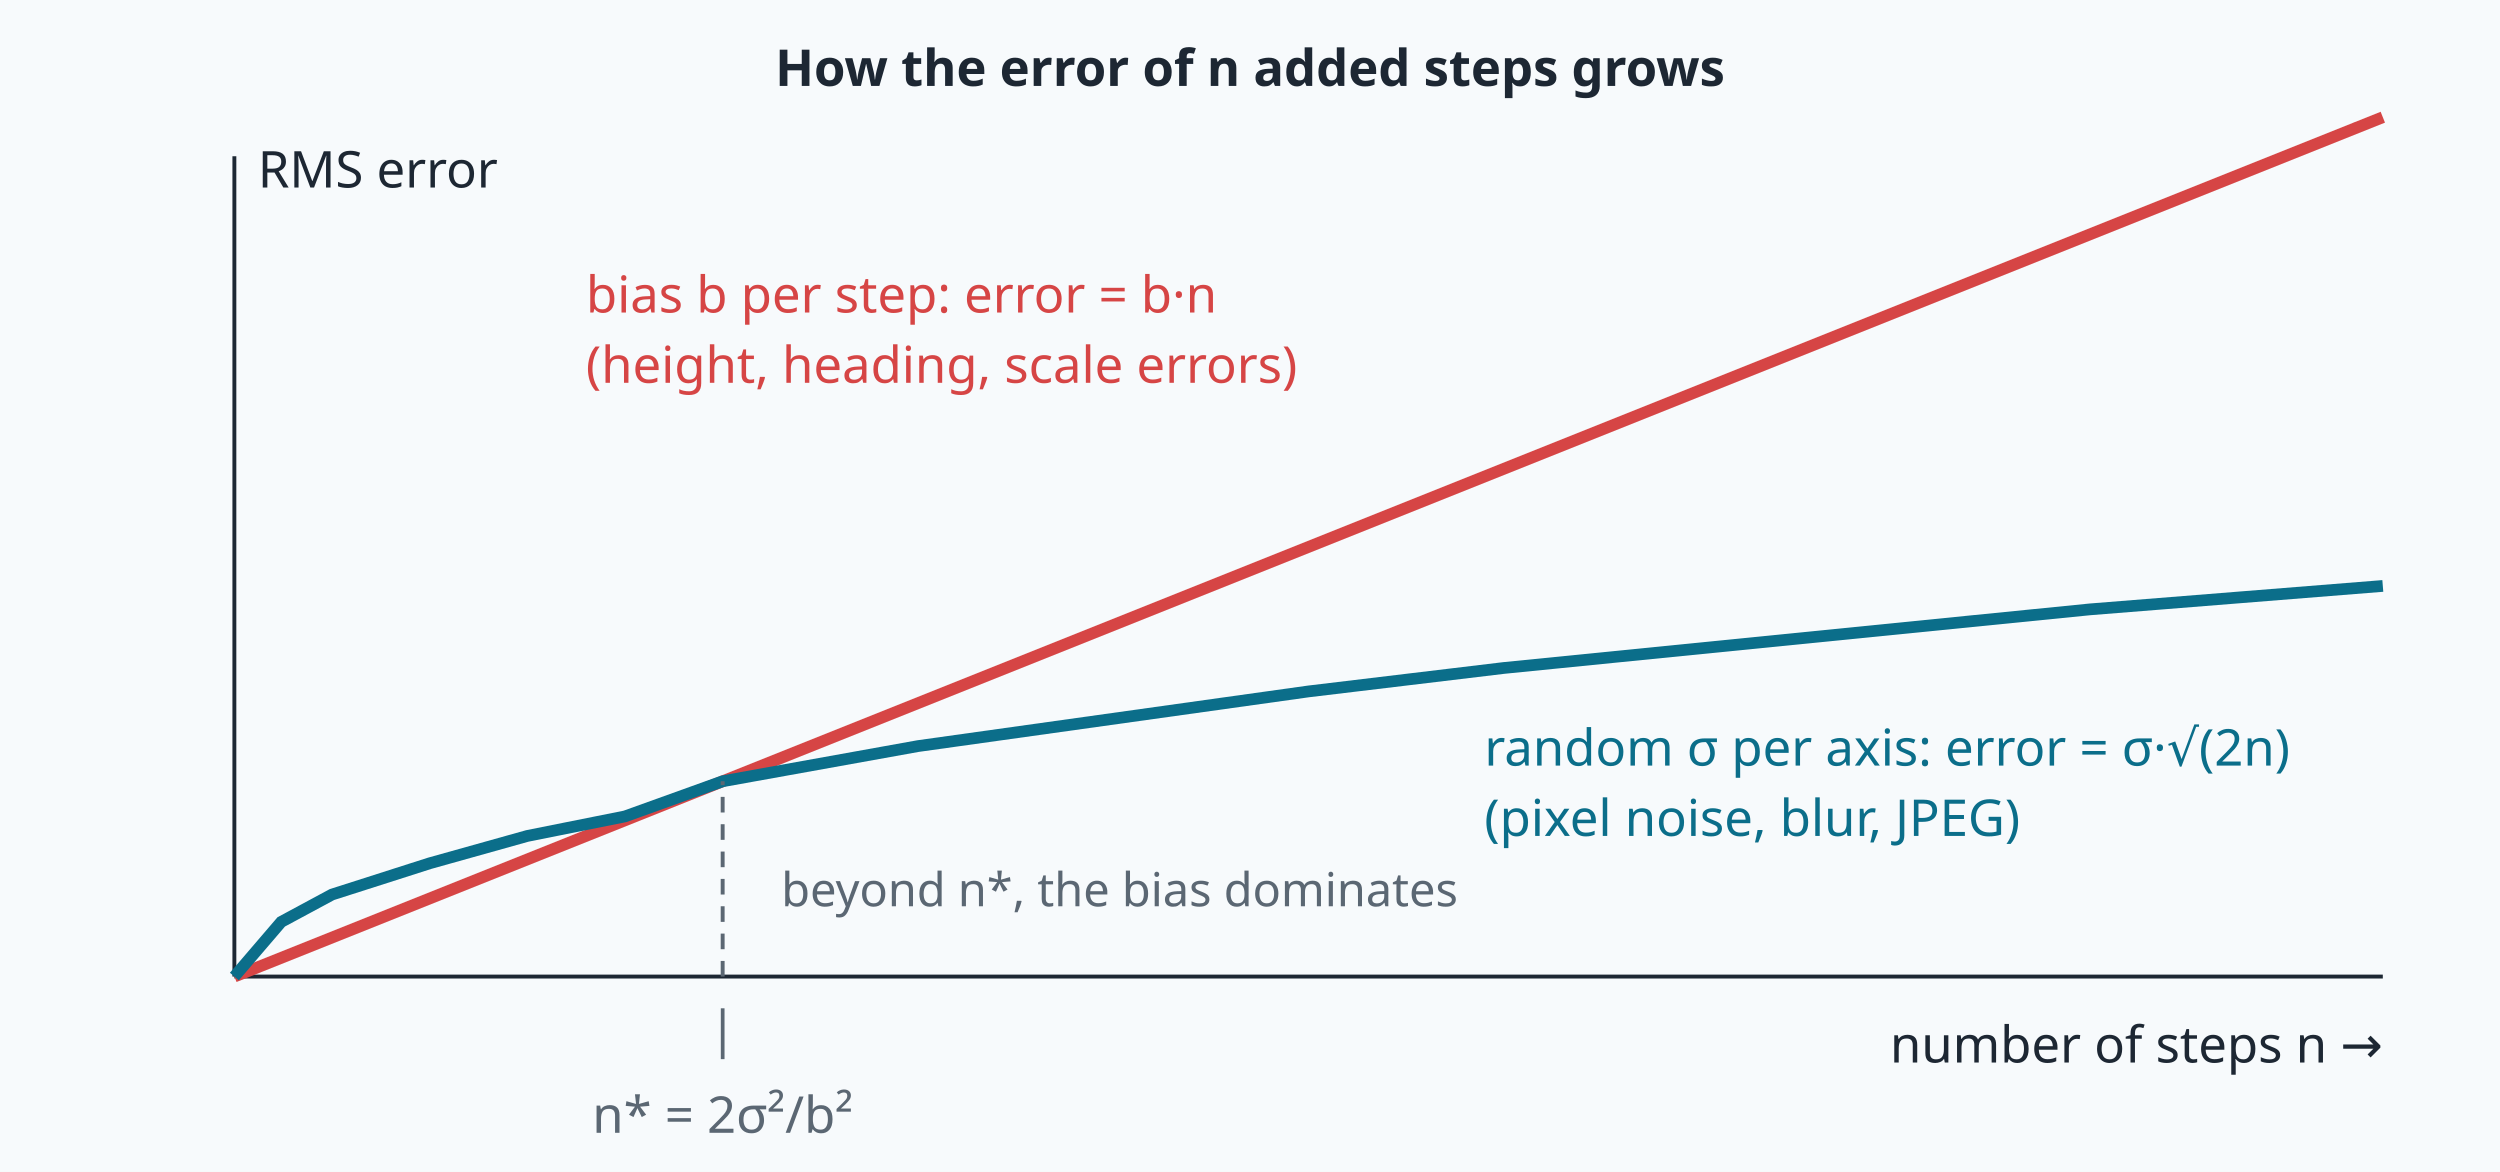
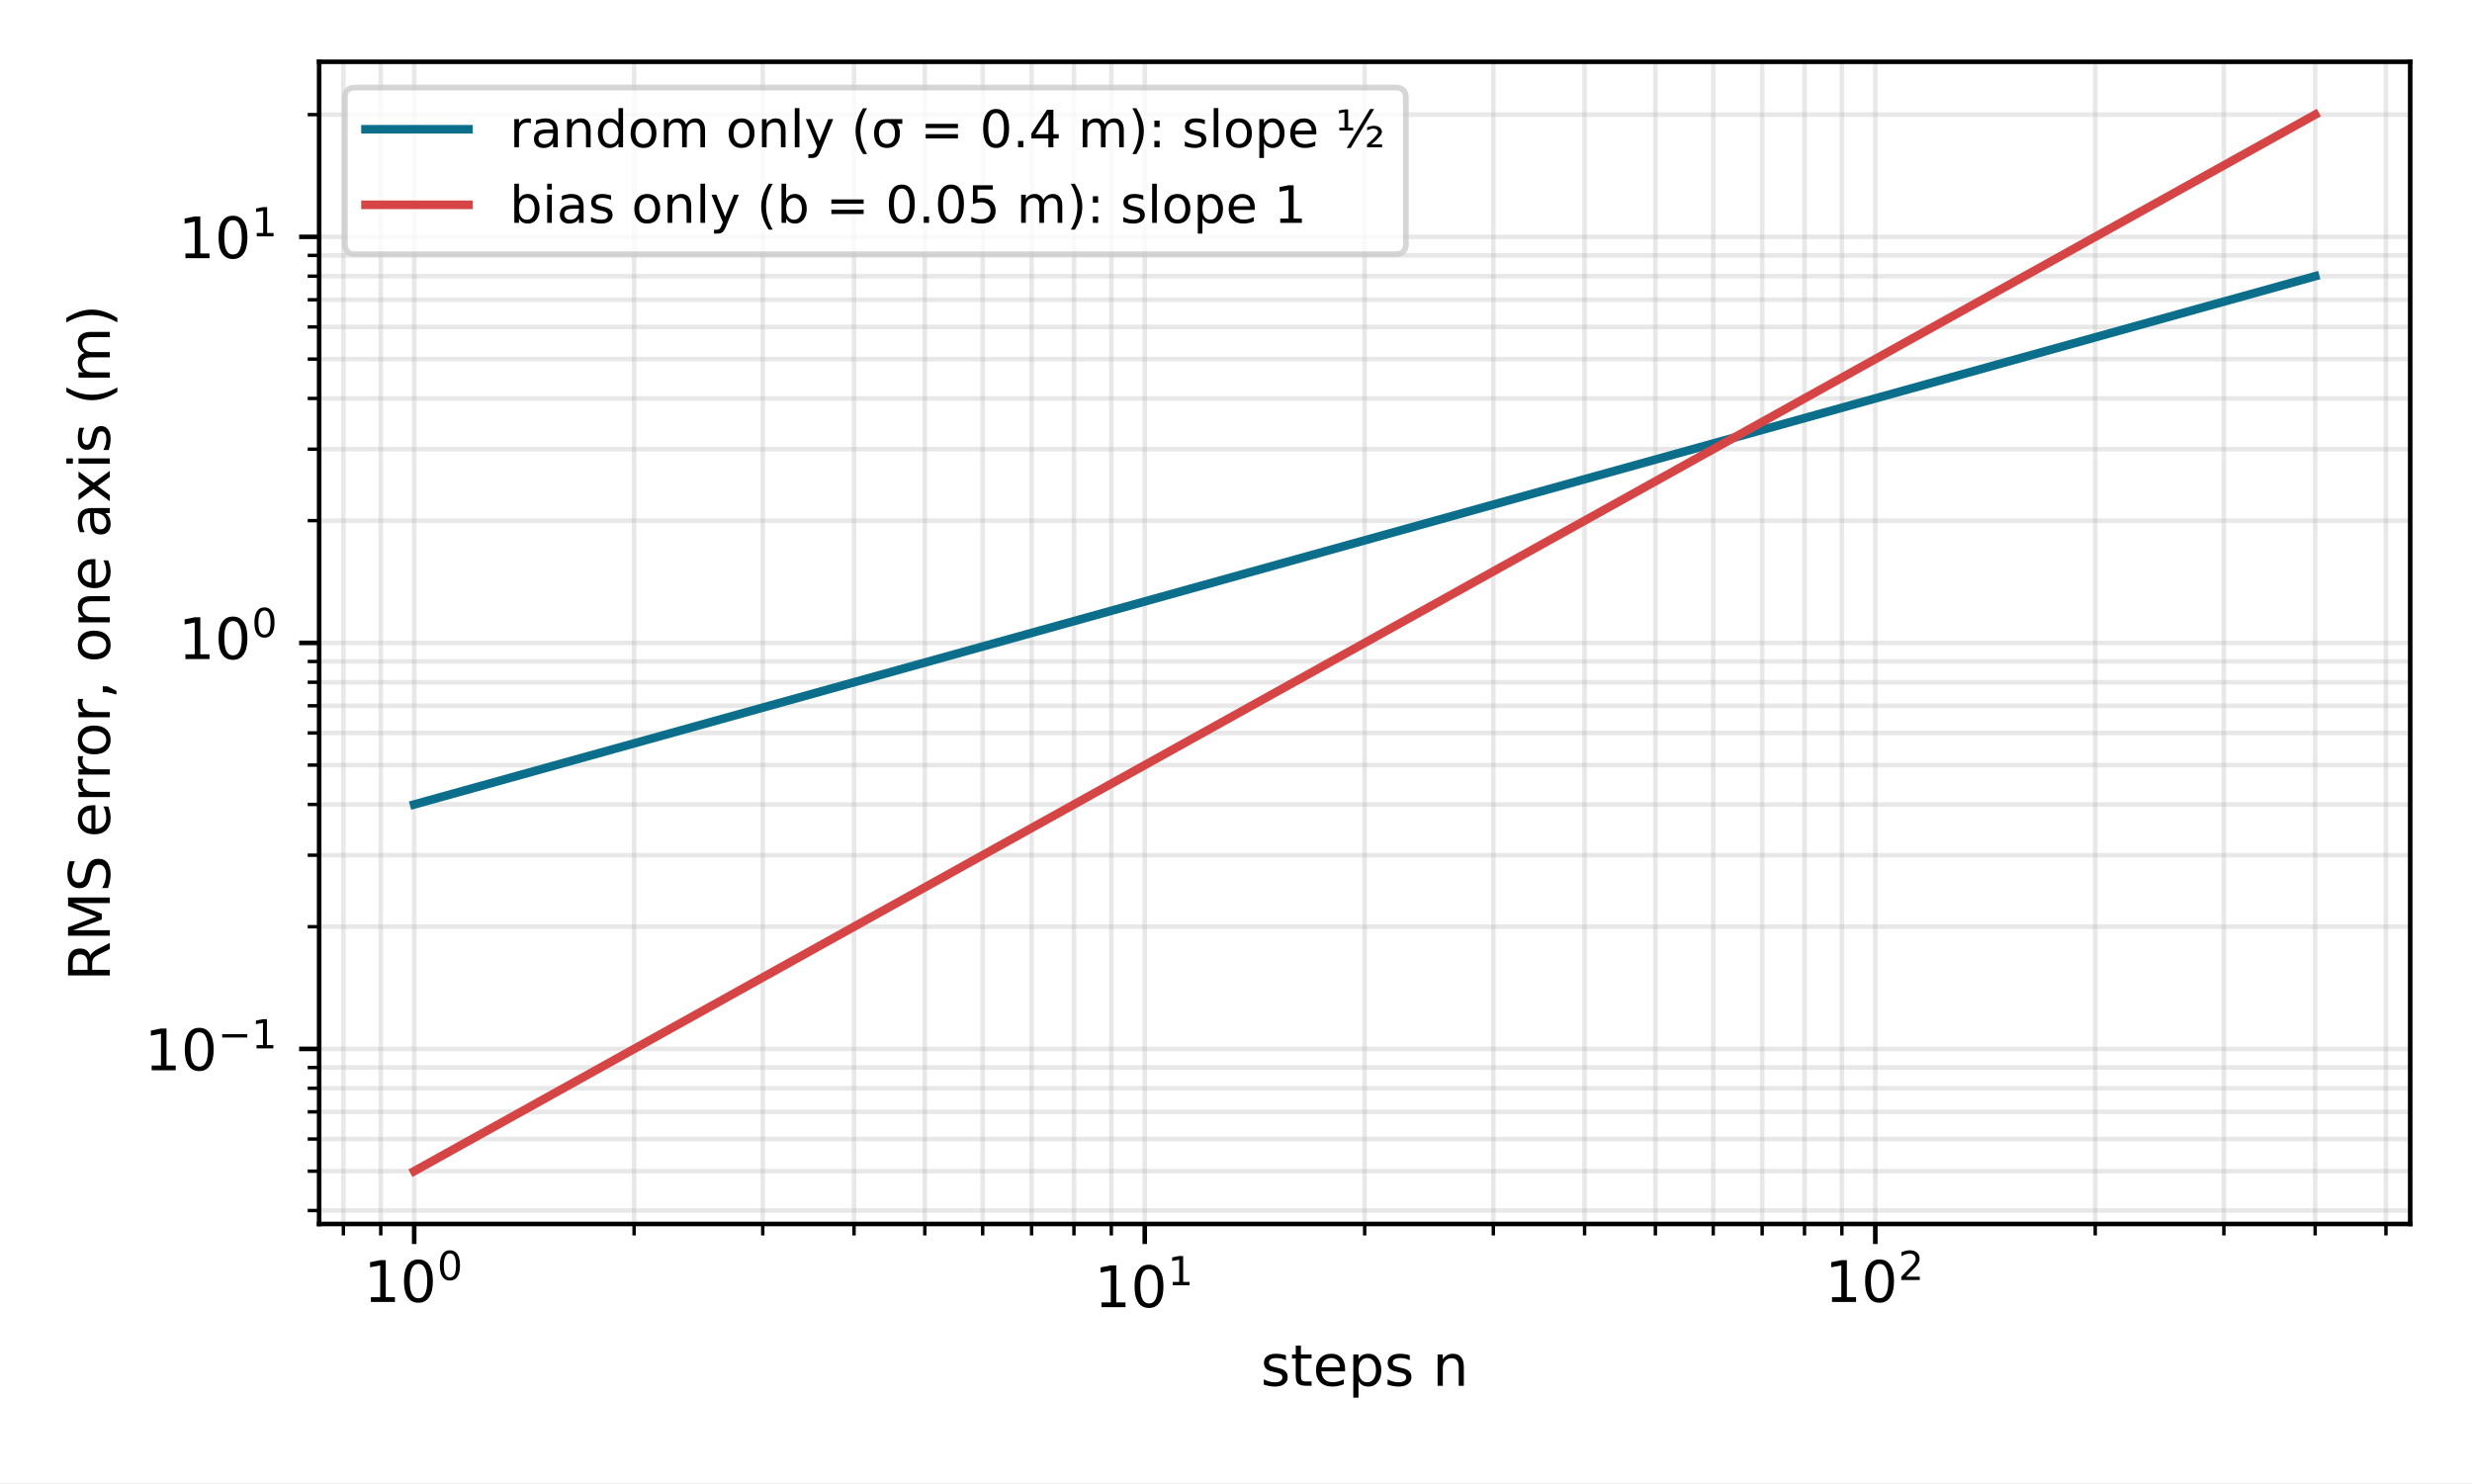
- <svg xmlns="http://www.w3.org/2000/svg" viewBox="0 0 640 300" width="640" height="300" font-family="sans-serif" font-size="13">
-   <rect width="640" height="300" fill="#f7fafc" />
-   <text x="320" y="22" text-anchor="middle" fill="#1d2733" font-weight="bold">How the error of n added steps grows</text>
-   <line x1="60" y1="250" x2="610" y2="250" stroke="#1d2733" />
-   <line x1="60" y1="250" x2="60" y2="40" stroke="#1d2733" />
-   <text x="610" y="272" text-anchor="end" fill="#1d2733">number of steps n →</text>
-   <text x="66" y="48" fill="#1d2733">RMS error</text>
-   <path d="M60 250 L610 30" stroke="#d64545" stroke-width="3" fill="none" />
-   <path d="M60 250 L72 236 L85 229 L110 221 L135 214 L160 209 L185 200 L235 191 L285 184 L335 177 L385 171 L435 166 L485 161 L535 156 L585 152 L610 150" stroke="#0b6e8a" stroke-width="3" fill="none" />
-   <line x1="185" y1="250" x2="185" y2="200" stroke="#5b6773" stroke-dasharray="4 3" />
-   <text x="185" y="290" text-anchor="middle" fill="#5b6773">n* = 2σ²/b²</text>
-   <text x="185" y="268" text-anchor="middle" fill="#5b6773">|</text>
-   <text x="150" y="80" fill="#d64545">bias b per step: error = b·n</text>
-   <text x="150" y="98" fill="#d64545">(height, heading, scale errors)</text>
-   <text x="380" y="196" fill="#0b6e8a">random σ per axis: error = σ·√(2n)</text>
-   <text x="380" y="214" fill="#0b6e8a">(pixel noise, blur, JPEG)</text>
-   <text x="200" y="232" fill="#5b6773" font-size="12">beyond n*, the bias dominates</text>
+ <svg xmlns="http://www.w3.org/2000/svg" xmlns:xlink="http://www.w3.org/1999/xlink" width="432pt" height="259.2pt" viewBox="0 0 432 259.2" version="1.1">
+   <defs>
+     <style type="text/css">*{stroke-linejoin: round; stroke-linecap: butt}</style>
+   </defs>
+   <g id="figure_1">
+     <g id="patch_1">
+       <path d="M 0 259.2  L 432 259.2  L 432 0  L 0 0  z " style="fill: #ffffff" />
+     </g>
+     <g id="axes_1">
+       <g id="patch_2">
+         <path d="M 55.772 213.928  L 421.2 213.928  L 421.2 10.8  L 55.772 10.8  z " style="fill: #ffffff" />
+       </g>
+       <g id="matplotlib.axis_1">
+         <g id="xtick_1">
+           <g id="line2d_1">
+             <path d="M 72.382 213.928  L 72.382 10.8  " clip-path="url(#p4295bb3f8e)" style="fill: none; stroke: #b0b0b0; stroke-opacity: 0.3; stroke-width: 0.8; stroke-linecap: square" />
+           </g>
+           <g id="line2d_2">
+             <defs>
+               <path id="m18807337d4" d="M 0 0  L 0 3.5  " style="stroke: #000000; stroke-width: 0.8" />
+             </defs>
+             <g>
+               <use xlink:href="#m18807337d4" x="72.382" y="213.928" style="stroke: #000000; stroke-width: 0.8" />
+             </g>
+           </g>
+           <g id="text_1">
+             <g transform="translate(63.58241 228.5264)">
+               <text>
+                 <tspan x="0" y="-0.977" style="font-size: 10px; font-family: 'DejaVu Sans'">1</tspan>
+                 <tspan x="6.362" y="-0.977" style="font-size: 10px; font-family: 'DejaVu Sans'">0</tspan>
+                 <tspan x="12.82" y="-4.805" style="font-size: 7px; font-family: 'DejaVu Sans'">0</tspan>
+               </text>
+             </g>
+           </g>
+         </g>
+         <g id="xtick_2">
+           <g id="line2d_3">
+             <path d="M 200.053 213.928  L 200.053 10.8  " clip-path="url(#p4295bb3f8e)" style="fill: none; stroke: #b0b0b0; stroke-opacity: 0.3; stroke-width: 0.8; stroke-linecap: square" />
+           </g>
+           <g id="line2d_4">
+             <g>
+               <use xlink:href="#m18807337d4" x="200.053" y="213.928" style="stroke: #000000; stroke-width: 0.8" />
+             </g>
+           </g>
+           <g id="text_2">
+             <g transform="translate(191.2533 228.5264)">
+               <text>
+                 <tspan x="0" y="-0.064" style="font-size: 10px; font-family: 'DejaVu Sans'">1</tspan>
+                 <tspan x="6.362" y="-0.064" style="font-size: 10px; font-family: 'DejaVu Sans'">0</tspan>
+                 <tspan x="12.82" y="-3.892" style="font-size: 7px; font-family: 'DejaVu Sans'">1</tspan>
+               </text>
+             </g>
+           </g>
+         </g>
+         <g id="xtick_3">
+           <g id="line2d_5">
+             <path d="M 327.724 213.928  L 327.724 10.8  " clip-path="url(#p4295bb3f8e)" style="fill: none; stroke: #b0b0b0; stroke-opacity: 0.3; stroke-width: 0.8; stroke-linecap: square" />
+           </g>
+           <g id="line2d_6">
+             <g>
+               <use xlink:href="#m18807337d4" x="327.724" y="213.928" style="stroke: #000000; stroke-width: 0.8" />
+             </g>
+           </g>
+           <g id="text_3">
+             <g transform="translate(318.9241 228.5264)">
+               <text>
+                 <tspan x="0" y="-0.977" style="font-size: 10px; font-family: 'DejaVu Sans'">1</tspan>
+                 <tspan x="6.362" y="-0.977" style="font-size: 10px; font-family: 'DejaVu Sans'">0</tspan>
+                 <tspan x="12.82" y="-4.805" style="font-size: 7px; font-family: 'DejaVu Sans'">2</tspan>
+               </text>
+             </g>
+           </g>
+         </g>
+         <g id="xtick_4">
+           <g id="line2d_7">
+             <path d="M 60.01 213.928  L 60.01 10.8  " clip-path="url(#p4295bb3f8e)" style="fill: none; stroke: #b0b0b0; stroke-opacity: 0.3; stroke-width: 0.8; stroke-linecap: square" />
+           </g>
+           <g id="line2d_8">
+             <defs>
+               <path id="m3c92fe3e18" d="M 0 0  L 0 2  " style="stroke: #000000; stroke-width: 0.6" />
+             </defs>
+             <g>
+               <use xlink:href="#m3c92fe3e18" x="60.01" y="213.928" style="stroke: #000000; stroke-width: 0.6" />
+             </g>
+           </g>
+         </g>
+         <g id="xtick_5">
+           <g id="line2d_9">
+             <path d="M 66.541 213.928  L 66.541 10.8  " clip-path="url(#p4295bb3f8e)" style="fill: none; stroke: #b0b0b0; stroke-opacity: 0.3; stroke-width: 0.8; stroke-linecap: square" />
+           </g>
+           <g id="line2d_10">
+             <g>
+               <use xlink:href="#m3c92fe3e18" x="66.541" y="213.928" style="stroke: #000000; stroke-width: 0.6" />
+             </g>
+           </g>
+         </g>
+         <g id="xtick_6">
+           <g id="line2d_11">
+             <path d="M 110.815 213.928  L 110.815 10.8  " clip-path="url(#p4295bb3f8e)" style="fill: none; stroke: #b0b0b0; stroke-opacity: 0.3; stroke-width: 0.8; stroke-linecap: square" />
+           </g>
+           <g id="line2d_12">
+             <g>
+               <use xlink:href="#m3c92fe3e18" x="110.815" y="213.928" style="stroke: #000000; stroke-width: 0.6" />
+             </g>
+           </g>
+         </g>
+         <g id="xtick_7">
+           <g id="line2d_13">
+             <path d="M 133.297 213.928  L 133.297 10.8  " clip-path="url(#p4295bb3f8e)" style="fill: none; stroke: #b0b0b0; stroke-opacity: 0.3; stroke-width: 0.8; stroke-linecap: square" />
+           </g>
+           <g id="line2d_14">
+             <g>
+               <use xlink:href="#m3c92fe3e18" x="133.297" y="213.928" style="stroke: #000000; stroke-width: 0.6" />
+             </g>
+           </g>
+         </g>
+         <g id="xtick_8">
+           <g id="line2d_15">
+             <path d="M 149.248 213.928  L 149.248 10.8  " clip-path="url(#p4295bb3f8e)" style="fill: none; stroke: #b0b0b0; stroke-opacity: 0.3; stroke-width: 0.8; stroke-linecap: square" />
+           </g>
+           <g id="line2d_16">
+             <g>
+               <use xlink:href="#m3c92fe3e18" x="149.248" y="213.928" style="stroke: #000000; stroke-width: 0.6" />
+             </g>
+           </g>
+         </g>
+         <g id="xtick_9">
+           <g id="line2d_17">
+             <path d="M 161.621 213.928  L 161.621 10.8  " clip-path="url(#p4295bb3f8e)" style="fill: none; stroke: #b0b0b0; stroke-opacity: 0.3; stroke-width: 0.8; stroke-linecap: square" />
+           </g>
+           <g id="line2d_18">
+             <g>
+               <use xlink:href="#m3c92fe3e18" x="161.621" y="213.928" style="stroke: #000000; stroke-width: 0.6" />
+             </g>
+           </g>
+         </g>
+         <g id="xtick_10">
+           <g id="line2d_19">
+             <path d="M 171.73 213.928  L 171.73 10.8  " clip-path="url(#p4295bb3f8e)" style="fill: none; stroke: #b0b0b0; stroke-opacity: 0.3; stroke-width: 0.8; stroke-linecap: square" />
+           </g>
+           <g id="line2d_20">
+             <g>
+               <use xlink:href="#m3c92fe3e18" x="171.73" y="213.928" style="stroke: #000000; stroke-width: 0.6" />
+             </g>
+           </g>
+         </g>
+         <g id="xtick_11">
+           <g id="line2d_21">
+             <path d="M 180.277 213.928  L 180.277 10.8  " clip-path="url(#p4295bb3f8e)" style="fill: none; stroke: #b0b0b0; stroke-opacity: 0.3; stroke-width: 0.8; stroke-linecap: square" />
+           </g>
+           <g id="line2d_22">
+             <g>
+               <use xlink:href="#m3c92fe3e18" x="180.277" y="213.928" style="stroke: #000000; stroke-width: 0.6" />
+             </g>
+           </g>
+         </g>
+         <g id="xtick_12">
+           <g id="line2d_23">
+             <path d="M 187.681 213.928  L 187.681 10.8  " clip-path="url(#p4295bb3f8e)" style="fill: none; stroke: #b0b0b0; stroke-opacity: 0.3; stroke-width: 0.8; stroke-linecap: square" />
+           </g>
+           <g id="line2d_24">
+             <g>
+               <use xlink:href="#m3c92fe3e18" x="187.681" y="213.928" style="stroke: #000000; stroke-width: 0.6" />
+             </g>
+           </g>
+         </g>
+         <g id="xtick_13">
+           <g id="line2d_25">
+             <path d="M 194.211 213.928  L 194.211 10.8  " clip-path="url(#p4295bb3f8e)" style="fill: none; stroke: #b0b0b0; stroke-opacity: 0.3; stroke-width: 0.8; stroke-linecap: square" />
+           </g>
+           <g id="line2d_26">
+             <g>
+               <use xlink:href="#m3c92fe3e18" x="194.211" y="213.928" style="stroke: #000000; stroke-width: 0.6" />
+             </g>
+           </g>
+         </g>
+         <g id="xtick_14">
+           <g id="line2d_27">
+             <path d="M 238.486 213.928  L 238.486 10.8  " clip-path="url(#p4295bb3f8e)" style="fill: none; stroke: #b0b0b0; stroke-opacity: 0.3; stroke-width: 0.8; stroke-linecap: square" />
+           </g>
+           <g id="line2d_28">
+             <g>
+               <use xlink:href="#m3c92fe3e18" x="238.486" y="213.928" style="stroke: #000000; stroke-width: 0.6" />
+             </g>
+           </g>
+         </g>
+         <g id="xtick_15">
+           <g id="line2d_29">
+             <path d="M 260.968 213.928  L 260.968 10.8  " clip-path="url(#p4295bb3f8e)" style="fill: none; stroke: #b0b0b0; stroke-opacity: 0.3; stroke-width: 0.8; stroke-linecap: square" />
+           </g>
+           <g id="line2d_30">
+             <g>
+               <use xlink:href="#m3c92fe3e18" x="260.968" y="213.928" style="stroke: #000000; stroke-width: 0.6" />
+             </g>
+           </g>
+         </g>
+         <g id="xtick_16">
+           <g id="line2d_31">
+             <path d="M 276.919 213.928  L 276.919 10.8  " clip-path="url(#p4295bb3f8e)" style="fill: none; stroke: #b0b0b0; stroke-opacity: 0.3; stroke-width: 0.8; stroke-linecap: square" />
+           </g>
+           <g id="line2d_32">
+             <g>
+               <use xlink:href="#m3c92fe3e18" x="276.919" y="213.928" style="stroke: #000000; stroke-width: 0.6" />
+             </g>
+           </g>
+         </g>
+         <g id="xtick_17">
+           <g id="line2d_33">
+             <path d="M 289.291 213.928  L 289.291 10.8  " clip-path="url(#p4295bb3f8e)" style="fill: none; stroke: #b0b0b0; stroke-opacity: 0.3; stroke-width: 0.8; stroke-linecap: square" />
+           </g>
+           <g id="line2d_34">
+             <g>
+               <use xlink:href="#m3c92fe3e18" x="289.291" y="213.928" style="stroke: #000000; stroke-width: 0.6" />
+             </g>
+           </g>
+         </g>
+         <g id="xtick_18">
+           <g id="line2d_35">
+             <path d="M 299.401 213.928  L 299.401 10.8  " clip-path="url(#p4295bb3f8e)" style="fill: none; stroke: #b0b0b0; stroke-opacity: 0.3; stroke-width: 0.8; stroke-linecap: square" />
+           </g>
+           <g id="line2d_36">
+             <g>
+               <use xlink:href="#m3c92fe3e18" x="299.401" y="213.928" style="stroke: #000000; stroke-width: 0.6" />
+             </g>
+           </g>
+         </g>
+         <g id="xtick_19">
+           <g id="line2d_37">
+             <path d="M 307.948 213.928  L 307.948 10.8  " clip-path="url(#p4295bb3f8e)" style="fill: none; stroke: #b0b0b0; stroke-opacity: 0.3; stroke-width: 0.8; stroke-linecap: square" />
+           </g>
+           <g id="line2d_38">
+             <g>
+               <use xlink:href="#m3c92fe3e18" x="307.948" y="213.928" style="stroke: #000000; stroke-width: 0.6" />
+             </g>
+           </g>
+         </g>
+         <g id="xtick_20">
+           <g id="line2d_39">
+             <path d="M 315.352 213.928  L 315.352 10.8  " clip-path="url(#p4295bb3f8e)" style="fill: none; stroke: #b0b0b0; stroke-opacity: 0.3; stroke-width: 0.8; stroke-linecap: square" />
+           </g>
+           <g id="line2d_40">
+             <g>
+               <use xlink:href="#m3c92fe3e18" x="315.352" y="213.928" style="stroke: #000000; stroke-width: 0.6" />
+             </g>
+           </g>
+         </g>
+         <g id="xtick_21">
+           <g id="line2d_41">
+             <path d="M 321.882 213.928  L 321.882 10.8  " clip-path="url(#p4295bb3f8e)" style="fill: none; stroke: #b0b0b0; stroke-opacity: 0.3; stroke-width: 0.8; stroke-linecap: square" />
+           </g>
+           <g id="line2d_42">
+             <g>
+               <use xlink:href="#m3c92fe3e18" x="321.882" y="213.928" style="stroke: #000000; stroke-width: 0.6" />
+             </g>
+           </g>
+         </g>
+         <g id="xtick_22">
+           <g id="line2d_43">
+             <path d="M 366.157 213.928  L 366.157 10.8  " clip-path="url(#p4295bb3f8e)" style="fill: none; stroke: #b0b0b0; stroke-opacity: 0.3; stroke-width: 0.8; stroke-linecap: square" />
+           </g>
+           <g id="line2d_44">
+             <g>
+               <use xlink:href="#m3c92fe3e18" x="366.157" y="213.928" style="stroke: #000000; stroke-width: 0.6" />
+             </g>
+           </g>
+         </g>
+         <g id="xtick_23">
+           <g id="line2d_45">
+             <path d="M 388.639 213.928  L 388.639 10.8  " clip-path="url(#p4295bb3f8e)" style="fill: none; stroke: #b0b0b0; stroke-opacity: 0.3; stroke-width: 0.8; stroke-linecap: square" />
+           </g>
+           <g id="line2d_46">
+             <g>
+               <use xlink:href="#m3c92fe3e18" x="388.639" y="213.928" style="stroke: #000000; stroke-width: 0.6" />
+             </g>
+           </g>
+         </g>
+         <g id="xtick_24">
+           <g id="line2d_47">
+             <path d="M 404.59 213.928  L 404.59 10.8  " clip-path="url(#p4295bb3f8e)" style="fill: none; stroke: #b0b0b0; stroke-opacity: 0.3; stroke-width: 0.8; stroke-linecap: square" />
+           </g>
+           <g id="line2d_48">
+             <g>
+               <use xlink:href="#m3c92fe3e18" x="404.59" y="213.928" style="stroke: #000000; stroke-width: 0.6" />
+             </g>
+           </g>
+         </g>
+         <g id="xtick_25">
+           <g id="line2d_49">
+             <path d="M 416.962 213.928  L 416.962 10.8  " clip-path="url(#p4295bb3f8e)" style="fill: none; stroke: #b0b0b0; stroke-opacity: 0.3; stroke-width: 0.8; stroke-linecap: square" />
+           </g>
+           <g id="line2d_50">
+             <g>
+               <use xlink:href="#m3c92fe3e18" x="416.962" y="213.928" style="stroke: #000000; stroke-width: 0.6" />
+             </g>
+           </g>
+         </g>
+         <g id="text_4">
+           <text style="font-size: 10px; font-family: 'DejaVu Sans', 'Bitstream Vera Sans', 'Computer Modern Sans Serif', 'Lucida Grande', 'Verdana', 'Geneva', 'Lucid', 'Arial', 'Helvetica', 'Avant Garde', sans-serif; text-anchor: middle" x="238.486" y="242.205" transform="rotate(-0 238.486 242.2046)">steps n</text>
+         </g>
+       </g>
+       <g id="matplotlib.axis_2">
+         <g id="ytick_1">
+           <g id="line2d_51">
+             <path d="M 55.772 183.332  L 421.2 183.332  " clip-path="url(#p4295bb3f8e)" style="fill: none; stroke: #b0b0b0; stroke-opacity: 0.3; stroke-width: 0.8; stroke-linecap: square" />
+           </g>
+           <g id="line2d_52">
+             <defs>
+               <path id="me00e47e23e" d="M 0 0  L -3.5 0  " style="stroke: #000000; stroke-width: 0.8" />
+             </defs>
+             <g>
+               <use xlink:href="#me00e47e23e" x="55.772" y="183.332" style="stroke: #000000; stroke-width: 0.8" />
+             </g>
+           </g>
+           <g id="text_5">
+             <g transform="translate(25.27205 187.1308)">
+               <text>
+                 <tspan x="0" y="-0.064" style="font-size: 10px; font-family: 'DejaVu Sans'">1</tspan>
+                 <tspan x="6.362" y="-0.064" style="font-size: 10px; font-family: 'DejaVu Sans'">0</tspan>
+                 <tspan x="12.82" y="-3.892" style="font-size: 7px; font-family: 'DejaVu Sans'">−</tspan>
+                 <tspan x="18.686" y="-3.892" style="font-size: 7px; font-family: 'DejaVu Sans'">1</tspan>
+               </text>
+             </g>
+           </g>
+         </g>
+         <g id="ytick_2">
+           <g id="line2d_53">
+             <path d="M 55.772 112.364  L 421.2 112.364  " clip-path="url(#p4295bb3f8e)" style="fill: none; stroke: #b0b0b0; stroke-opacity: 0.3; stroke-width: 0.8; stroke-linecap: square" />
+           </g>
+           <g id="line2d_54">
+             <g>
+               <use xlink:href="#me00e47e23e" x="55.772" y="112.364" style="stroke: #000000; stroke-width: 0.8" />
+             </g>
+           </g>
+           <g id="text_6">
+             <g transform="translate(31.17205 116.1632)">
+               <text>
+                 <tspan x="0" y="-0.977" style="font-size: 10px; font-family: 'DejaVu Sans'">1</tspan>
+                 <tspan x="6.362" y="-0.977" style="font-size: 10px; font-family: 'DejaVu Sans'">0</tspan>
+                 <tspan x="12.82" y="-4.805" style="font-size: 7px; font-family: 'DejaVu Sans'">0</tspan>
+               </text>
+             </g>
+           </g>
+         </g>
+         <g id="ytick_3">
+           <g id="line2d_55">
+             <path d="M 55.772 41.396  L 421.2 41.396  " clip-path="url(#p4295bb3f8e)" style="fill: none; stroke: #b0b0b0; stroke-opacity: 0.3; stroke-width: 0.8; stroke-linecap: square" />
+           </g>
+           <g id="line2d_56">
+             <g>
+               <use xlink:href="#me00e47e23e" x="55.772" y="41.396" style="stroke: #000000; stroke-width: 0.8" />
+             </g>
+           </g>
+           <g id="text_7">
+             <g transform="translate(31.17205 45.19567)">
+               <text>
+                 <tspan x="0" y="-0.064" style="font-size: 10px; font-family: 'DejaVu Sans'">1</tspan>
+                 <tspan x="6.362" y="-0.064" style="font-size: 10px; font-family: 'DejaVu Sans'">0</tspan>
+                 <tspan x="12.82" y="-3.892" style="font-size: 7px; font-family: 'DejaVu Sans'">1</tspan>
+               </text>
+             </g>
+           </g>
+         </g>
+         <g id="ytick_4">
+           <g id="line2d_57">
+             <path d="M 55.772 211.572  L 421.2 211.572  " clip-path="url(#p4295bb3f8e)" style="fill: none; stroke: #b0b0b0; stroke-opacity: 0.3; stroke-width: 0.8; stroke-linecap: square" />
+           </g>
+           <g id="line2d_58">
+             <defs>
+               <path id="mac3464aff4" d="M 0 0  L -2 0  " style="stroke: #000000; stroke-width: 0.6" />
+             </defs>
+             <g>
+               <use xlink:href="#mac3464aff4" x="55.772" y="211.572" style="stroke: #000000; stroke-width: 0.6" />
+             </g>
+           </g>
+         </g>
+         <g id="ytick_5">
+           <g id="line2d_59">
+             <path d="M 55.772 204.695  L 421.2 204.695  " clip-path="url(#p4295bb3f8e)" style="fill: none; stroke: #b0b0b0; stroke-opacity: 0.3; stroke-width: 0.8; stroke-linecap: square" />
+           </g>
+           <g id="line2d_60">
+             <g>
+               <use xlink:href="#mac3464aff4" x="55.772" y="204.695" style="stroke: #000000; stroke-width: 0.6" />
+             </g>
+           </g>
+         </g>
+         <g id="ytick_6">
+           <g id="line2d_61">
+             <path d="M 55.772 199.076  L 421.2 199.076  " clip-path="url(#p4295bb3f8e)" style="fill: none; stroke: #b0b0b0; stroke-opacity: 0.3; stroke-width: 0.8; stroke-linecap: square" />
+           </g>
+           <g id="line2d_62">
+             <g>
+               <use xlink:href="#mac3464aff4" x="55.772" y="199.076" style="stroke: #000000; stroke-width: 0.6" />
+             </g>
+           </g>
+         </g>
+         <g id="ytick_7">
+           <g id="line2d_63">
+             <path d="M 55.772 194.325  L 421.2 194.325  " clip-path="url(#p4295bb3f8e)" style="fill: none; stroke: #b0b0b0; stroke-opacity: 0.3; stroke-width: 0.8; stroke-linecap: square" />
+           </g>
+           <g id="line2d_64">
+             <g>
+               <use xlink:href="#mac3464aff4" x="55.772" y="194.325" style="stroke: #000000; stroke-width: 0.6" />
+             </g>
+           </g>
+         </g>
+         <g id="ytick_8">
+           <g id="line2d_65">
+             <path d="M 55.772 190.209  L 421.2 190.209  " clip-path="url(#p4295bb3f8e)" style="fill: none; stroke: #b0b0b0; stroke-opacity: 0.3; stroke-width: 0.8; stroke-linecap: square" />
+           </g>
+           <g id="line2d_66">
+             <g>
+               <use xlink:href="#mac3464aff4" x="55.772" y="190.209" style="stroke: #000000; stroke-width: 0.6" />
+             </g>
+           </g>
+         </g>
+         <g id="ytick_9">
+           <g id="line2d_67">
+             <path d="M 55.772 186.579  L 421.2 186.579  " clip-path="url(#p4295bb3f8e)" style="fill: none; stroke: #b0b0b0; stroke-opacity: 0.3; stroke-width: 0.8; stroke-linecap: square" />
+           </g>
+           <g id="line2d_68">
+             <g>
+               <use xlink:href="#mac3464aff4" x="55.772" y="186.579" style="stroke: #000000; stroke-width: 0.6" />
+             </g>
+           </g>
+         </g>
+         <g id="ytick_10">
+           <g id="line2d_69">
+             <path d="M 55.772 161.968  L 421.2 161.968  " clip-path="url(#p4295bb3f8e)" style="fill: none; stroke: #b0b0b0; stroke-opacity: 0.3; stroke-width: 0.8; stroke-linecap: square" />
+           </g>
+           <g id="line2d_70">
+             <g>
+               <use xlink:href="#mac3464aff4" x="55.772" y="161.968" style="stroke: #000000; stroke-width: 0.6" />
+             </g>
+           </g>
+         </g>
+         <g id="ytick_11">
+           <g id="line2d_71">
+             <path d="M 55.772 149.471  L 421.2 149.471  " clip-path="url(#p4295bb3f8e)" style="fill: none; stroke: #b0b0b0; stroke-opacity: 0.3; stroke-width: 0.8; stroke-linecap: square" />
+           </g>
+           <g id="line2d_72">
+             <g>
+               <use xlink:href="#mac3464aff4" x="55.772" y="149.471" style="stroke: #000000; stroke-width: 0.6" />
+             </g>
+           </g>
+         </g>
+         <g id="ytick_12">
+           <g id="line2d_73">
+             <path d="M 55.772 140.605  L 421.2 140.605  " clip-path="url(#p4295bb3f8e)" style="fill: none; stroke: #b0b0b0; stroke-opacity: 0.3; stroke-width: 0.8; stroke-linecap: square" />
+           </g>
+           <g id="line2d_74">
+             <g>
+               <use xlink:href="#mac3464aff4" x="55.772" y="140.605" style="stroke: #000000; stroke-width: 0.6" />
+             </g>
+           </g>
+         </g>
+         <g id="ytick_13">
+           <g id="line2d_75">
+             <path d="M 55.772 133.727  L 421.2 133.727  " clip-path="url(#p4295bb3f8e)" style="fill: none; stroke: #b0b0b0; stroke-opacity: 0.3; stroke-width: 0.8; stroke-linecap: square" />
+           </g>
+           <g id="line2d_76">
+             <g>
+               <use xlink:href="#mac3464aff4" x="55.772" y="133.727" style="stroke: #000000; stroke-width: 0.6" />
+             </g>
+           </g>
+         </g>
+         <g id="ytick_14">
+           <g id="line2d_77">
+             <path d="M 55.772 128.108  L 421.2 128.108  " clip-path="url(#p4295bb3f8e)" style="fill: none; stroke: #b0b0b0; stroke-opacity: 0.3; stroke-width: 0.8; stroke-linecap: square" />
+           </g>
+           <g id="line2d_78">
+             <g>
+               <use xlink:href="#mac3464aff4" x="55.772" y="128.108" style="stroke: #000000; stroke-width: 0.6" />
+             </g>
+           </g>
+         </g>
+         <g id="ytick_15">
+           <g id="line2d_79">
+             <path d="M 55.772 123.357  L 421.2 123.357  " clip-path="url(#p4295bb3f8e)" style="fill: none; stroke: #b0b0b0; stroke-opacity: 0.3; stroke-width: 0.8; stroke-linecap: square" />
+           </g>
+           <g id="line2d_80">
+             <g>
+               <use xlink:href="#mac3464aff4" x="55.772" y="123.357" style="stroke: #000000; stroke-width: 0.6" />
+             </g>
+           </g>
+         </g>
+         <g id="ytick_16">
+           <g id="line2d_81">
+             <path d="M 55.772 119.241  L 421.2 119.241  " clip-path="url(#p4295bb3f8e)" style="fill: none; stroke: #b0b0b0; stroke-opacity: 0.3; stroke-width: 0.8; stroke-linecap: square" />
+           </g>
+           <g id="line2d_82">
+             <g>
+               <use xlink:href="#mac3464aff4" x="55.772" y="119.241" style="stroke: #000000; stroke-width: 0.6" />
+             </g>
+           </g>
+         </g>
+         <g id="ytick_17">
+           <g id="line2d_83">
+             <path d="M 55.772 115.611  L 421.2 115.611  " clip-path="url(#p4295bb3f8e)" style="fill: none; stroke: #b0b0b0; stroke-opacity: 0.3; stroke-width: 0.8; stroke-linecap: square" />
+           </g>
+           <g id="line2d_84">
+             <g>
+               <use xlink:href="#mac3464aff4" x="55.772" y="115.611" style="stroke: #000000; stroke-width: 0.6" />
+             </g>
+           </g>
+         </g>
+         <g id="ytick_18">
+           <g id="line2d_85">
+             <path d="M 55.772 91.001  L 421.2 91.001  " clip-path="url(#p4295bb3f8e)" style="fill: none; stroke: #b0b0b0; stroke-opacity: 0.3; stroke-width: 0.8; stroke-linecap: square" />
+           </g>
+           <g id="line2d_86">
+             <g>
+               <use xlink:href="#mac3464aff4" x="55.772" y="91.001" style="stroke: #000000; stroke-width: 0.6" />
+             </g>
+           </g>
+         </g>
+         <g id="ytick_19">
+           <g id="line2d_87">
+             <path d="M 55.772 78.504  L 421.2 78.504  " clip-path="url(#p4295bb3f8e)" style="fill: none; stroke: #b0b0b0; stroke-opacity: 0.3; stroke-width: 0.8; stroke-linecap: square" />
+           </g>
+           <g id="line2d_88">
+             <g>
+               <use xlink:href="#mac3464aff4" x="55.772" y="78.504" style="stroke: #000000; stroke-width: 0.6" />
+             </g>
+           </g>
+         </g>
+         <g id="ytick_20">
+           <g id="line2d_89">
+             <path d="M 55.772 69.637  L 421.2 69.637  " clip-path="url(#p4295bb3f8e)" style="fill: none; stroke: #b0b0b0; stroke-opacity: 0.3; stroke-width: 0.8; stroke-linecap: square" />
+           </g>
+           <g id="line2d_90">
+             <g>
+               <use xlink:href="#mac3464aff4" x="55.772" y="69.637" style="stroke: #000000; stroke-width: 0.6" />
+             </g>
+           </g>
+         </g>
+         <g id="ytick_21">
+           <g id="line2d_91">
+             <path d="M 55.772 62.76  L 421.2 62.76  " clip-path="url(#p4295bb3f8e)" style="fill: none; stroke: #b0b0b0; stroke-opacity: 0.3; stroke-width: 0.8; stroke-linecap: square" />
+           </g>
+           <g id="line2d_92">
+             <g>
+               <use xlink:href="#mac3464aff4" x="55.772" y="62.76" style="stroke: #000000; stroke-width: 0.6" />
+             </g>
+           </g>
+         </g>
+         <g id="ytick_22">
+           <g id="line2d_93">
+             <path d="M 55.772 57.141  L 421.2 57.141  " clip-path="url(#p4295bb3f8e)" style="fill: none; stroke: #b0b0b0; stroke-opacity: 0.3; stroke-width: 0.8; stroke-linecap: square" />
+           </g>
+           <g id="line2d_94">
+             <g>
+               <use xlink:href="#mac3464aff4" x="55.772" y="57.141" style="stroke: #000000; stroke-width: 0.6" />
+             </g>
+           </g>
+         </g>
+         <g id="ytick_23">
+           <g id="line2d_95">
+             <path d="M 55.772 52.389  L 421.2 52.389  " clip-path="url(#p4295bb3f8e)" style="fill: none; stroke: #b0b0b0; stroke-opacity: 0.3; stroke-width: 0.8; stroke-linecap: square" />
+           </g>
+           <g id="line2d_96">
+             <g>
+               <use xlink:href="#mac3464aff4" x="55.772" y="52.389" style="stroke: #000000; stroke-width: 0.6" />
+             </g>
+           </g>
+         </g>
+         <g id="ytick_24">
+           <g id="line2d_97">
+             <path d="M 55.772 48.274  L 421.2 48.274  " clip-path="url(#p4295bb3f8e)" style="fill: none; stroke: #b0b0b0; stroke-opacity: 0.3; stroke-width: 0.8; stroke-linecap: square" />
+           </g>
+           <g id="line2d_98">
+             <g>
+               <use xlink:href="#mac3464aff4" x="55.772" y="48.274" style="stroke: #000000; stroke-width: 0.6" />
+             </g>
+           </g>
+         </g>
+         <g id="ytick_25">
+           <g id="line2d_99">
+             <path d="M 55.772 44.644  L 421.2 44.644  " clip-path="url(#p4295bb3f8e)" style="fill: none; stroke: #b0b0b0; stroke-opacity: 0.3; stroke-width: 0.8; stroke-linecap: square" />
+           </g>
+           <g id="line2d_100">
+             <g>
+               <use xlink:href="#mac3464aff4" x="55.772" y="44.644" style="stroke: #000000; stroke-width: 0.6" />
+             </g>
+           </g>
+         </g>
+         <g id="ytick_26">
+           <g id="line2d_101">
+             <path d="M 55.772 20.033  L 421.2 20.033  " clip-path="url(#p4295bb3f8e)" style="fill: none; stroke: #b0b0b0; stroke-opacity: 0.3; stroke-width: 0.8; stroke-linecap: square" />
+           </g>
+           <g id="line2d_102">
+             <g>
+               <use xlink:href="#mac3464aff4" x="55.772" y="20.033" style="stroke: #000000; stroke-width: 0.6" />
+             </g>
+           </g>
+         </g>
+         <g id="text_8">
+           <text style="font-size: 10px; font-family: 'DejaVu Sans', 'Bitstream Vera Sans', 'Computer Modern Sans Serif', 'Lucida Grande', 'Verdana', 'Geneva', 'Lucid', 'Arial', 'Helvetica', 'Avant Garde', sans-serif; text-anchor: middle" x="19.192" y="112.364" transform="rotate(-90 19.19237 112.364)">RMS error, one axis (m)</text>
+         </g>
+       </g>
+       <g id="line2d_103">
+         <path d="M 72.382 140.605  L 404.59 48.274  L 404.59 48.274  " clip-path="url(#p4295bb3f8e)" style="fill: none; stroke: #0b6e8a; stroke-width: 1.5; stroke-linecap: square" />
+       </g>
+       <g id="line2d_104">
+         <path d="M 72.382 204.695  L 404.59 20.033  L 404.59 20.033  " clip-path="url(#p4295bb3f8e)" style="fill: none; stroke: #d64545; stroke-width: 1.5; stroke-linecap: square" />
+       </g>
+       <g id="patch_3">
+         <path d="M 55.772 213.928  L 55.772 10.8  " style="fill: none; stroke: #000000; stroke-width: 0.8; stroke-linejoin: miter; stroke-linecap: square" />
+       </g>
+       <g id="patch_4">
+         <path d="M 421.2 213.928  L 421.2 10.8  " style="fill: none; stroke: #000000; stroke-width: 0.8; stroke-linejoin: miter; stroke-linecap: square" />
+       </g>
+       <g id="patch_5">
+         <path d="M 55.772 213.928  L 421.2 213.928  " style="fill: none; stroke: #000000; stroke-width: 0.8; stroke-linejoin: miter; stroke-linecap: square" />
+       </g>
+       <g id="patch_6">
+         <path d="M 55.772 10.8  L 421.2 10.8  " style="fill: none; stroke: #000000; stroke-width: 0.8; stroke-linejoin: miter; stroke-linecap: square" />
+       </g>
+       <g id="legend_1">
+         <g id="patch_7">
+           <path d="M 62.072 44.421  L 243.888 44.421  Q 245.688 44.421 245.688 42.621  L 245.688 17.1  Q 245.688 15.3 243.888 15.3  L 62.072 15.3  Q 60.272 15.3 60.272 17.1  L 60.272 42.621  Q 60.272 44.421 62.072 44.421  z " style="fill: #ffffff; opacity: 0.8; stroke: #cccccc; stroke-linejoin: miter" />
+         </g>
+         <g id="line2d_105">
+           <path d="M 63.872 22.589  L 72.872 22.589  L 81.872 22.589  " style="fill: none; stroke: #0b6e8a; stroke-width: 1.5; stroke-linecap: square" />
+         </g>
+         <g id="text_9">
+           <text style="font-size: 9px; font-family: 'DejaVu Sans', 'Bitstream Vera Sans', 'Computer Modern Sans Serif', 'Lucida Grande', 'Verdana', 'Geneva', 'Lucid', 'Arial', 'Helvetica', 'Avant Garde', sans-serif; text-anchor: start" x="89.072" y="25.739" transform="rotate(-0 89.07205 25.73859)">random only (σ = 0.4 m): slope ½</text>
+         </g>
+         <g id="line2d_106">
+           <path d="M 63.872 35.799  L 72.872 35.799  L 81.872 35.799  " style="fill: none; stroke: #d64545; stroke-width: 1.5; stroke-linecap: square" />
+         </g>
+         <g id="text_10">
+           <text style="font-size: 9px; font-family: 'DejaVu Sans', 'Bitstream Vera Sans', 'Computer Modern Sans Serif', 'Lucida Grande', 'Verdana', 'Geneva', 'Lucid', 'Arial', 'Helvetica', 'Avant Garde', sans-serif; text-anchor: start" x="89.072" y="38.949" transform="rotate(-0 89.07205 38.94891)">bias only (b = 0.05 m): slope 1</text>
+         </g>
+       </g>
+     </g>
+   </g>
+   <defs>
+     <clipPath id="p4295bb3f8e">
+       <rect x="55.772" y="10.8" width="365.428" height="203.128" />
+     </clipPath>
+   </defs>
</svg>
